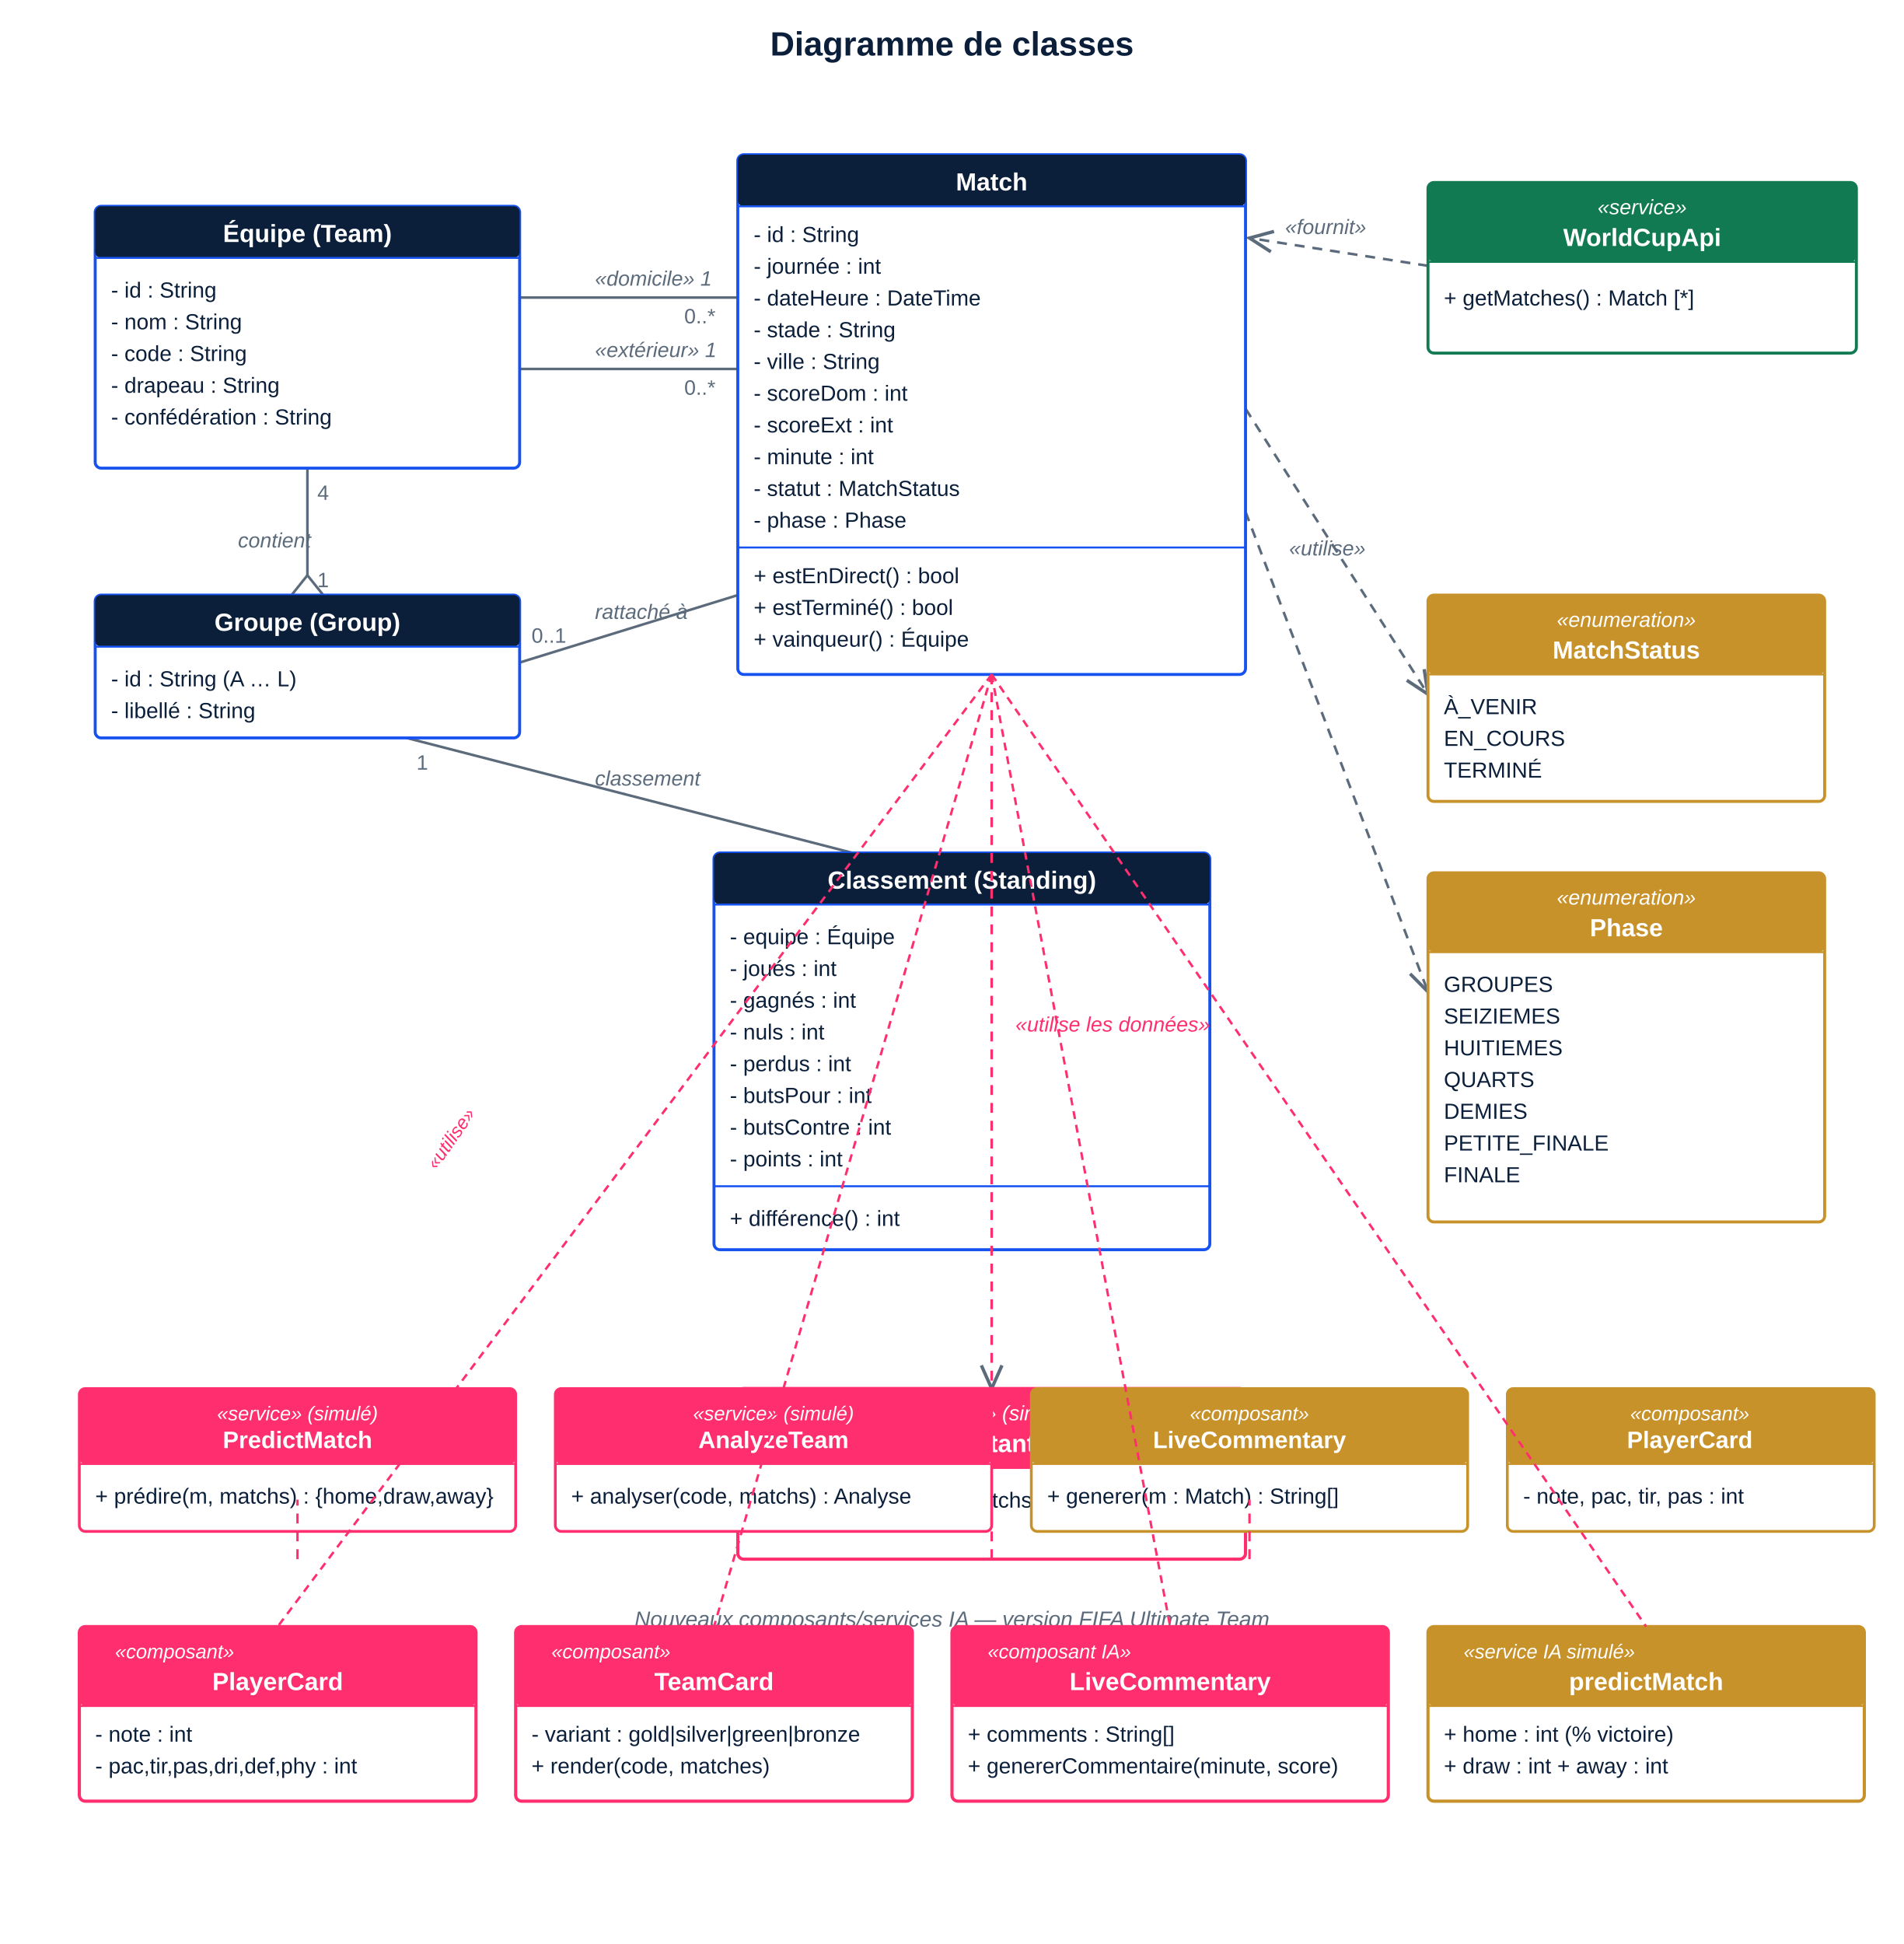
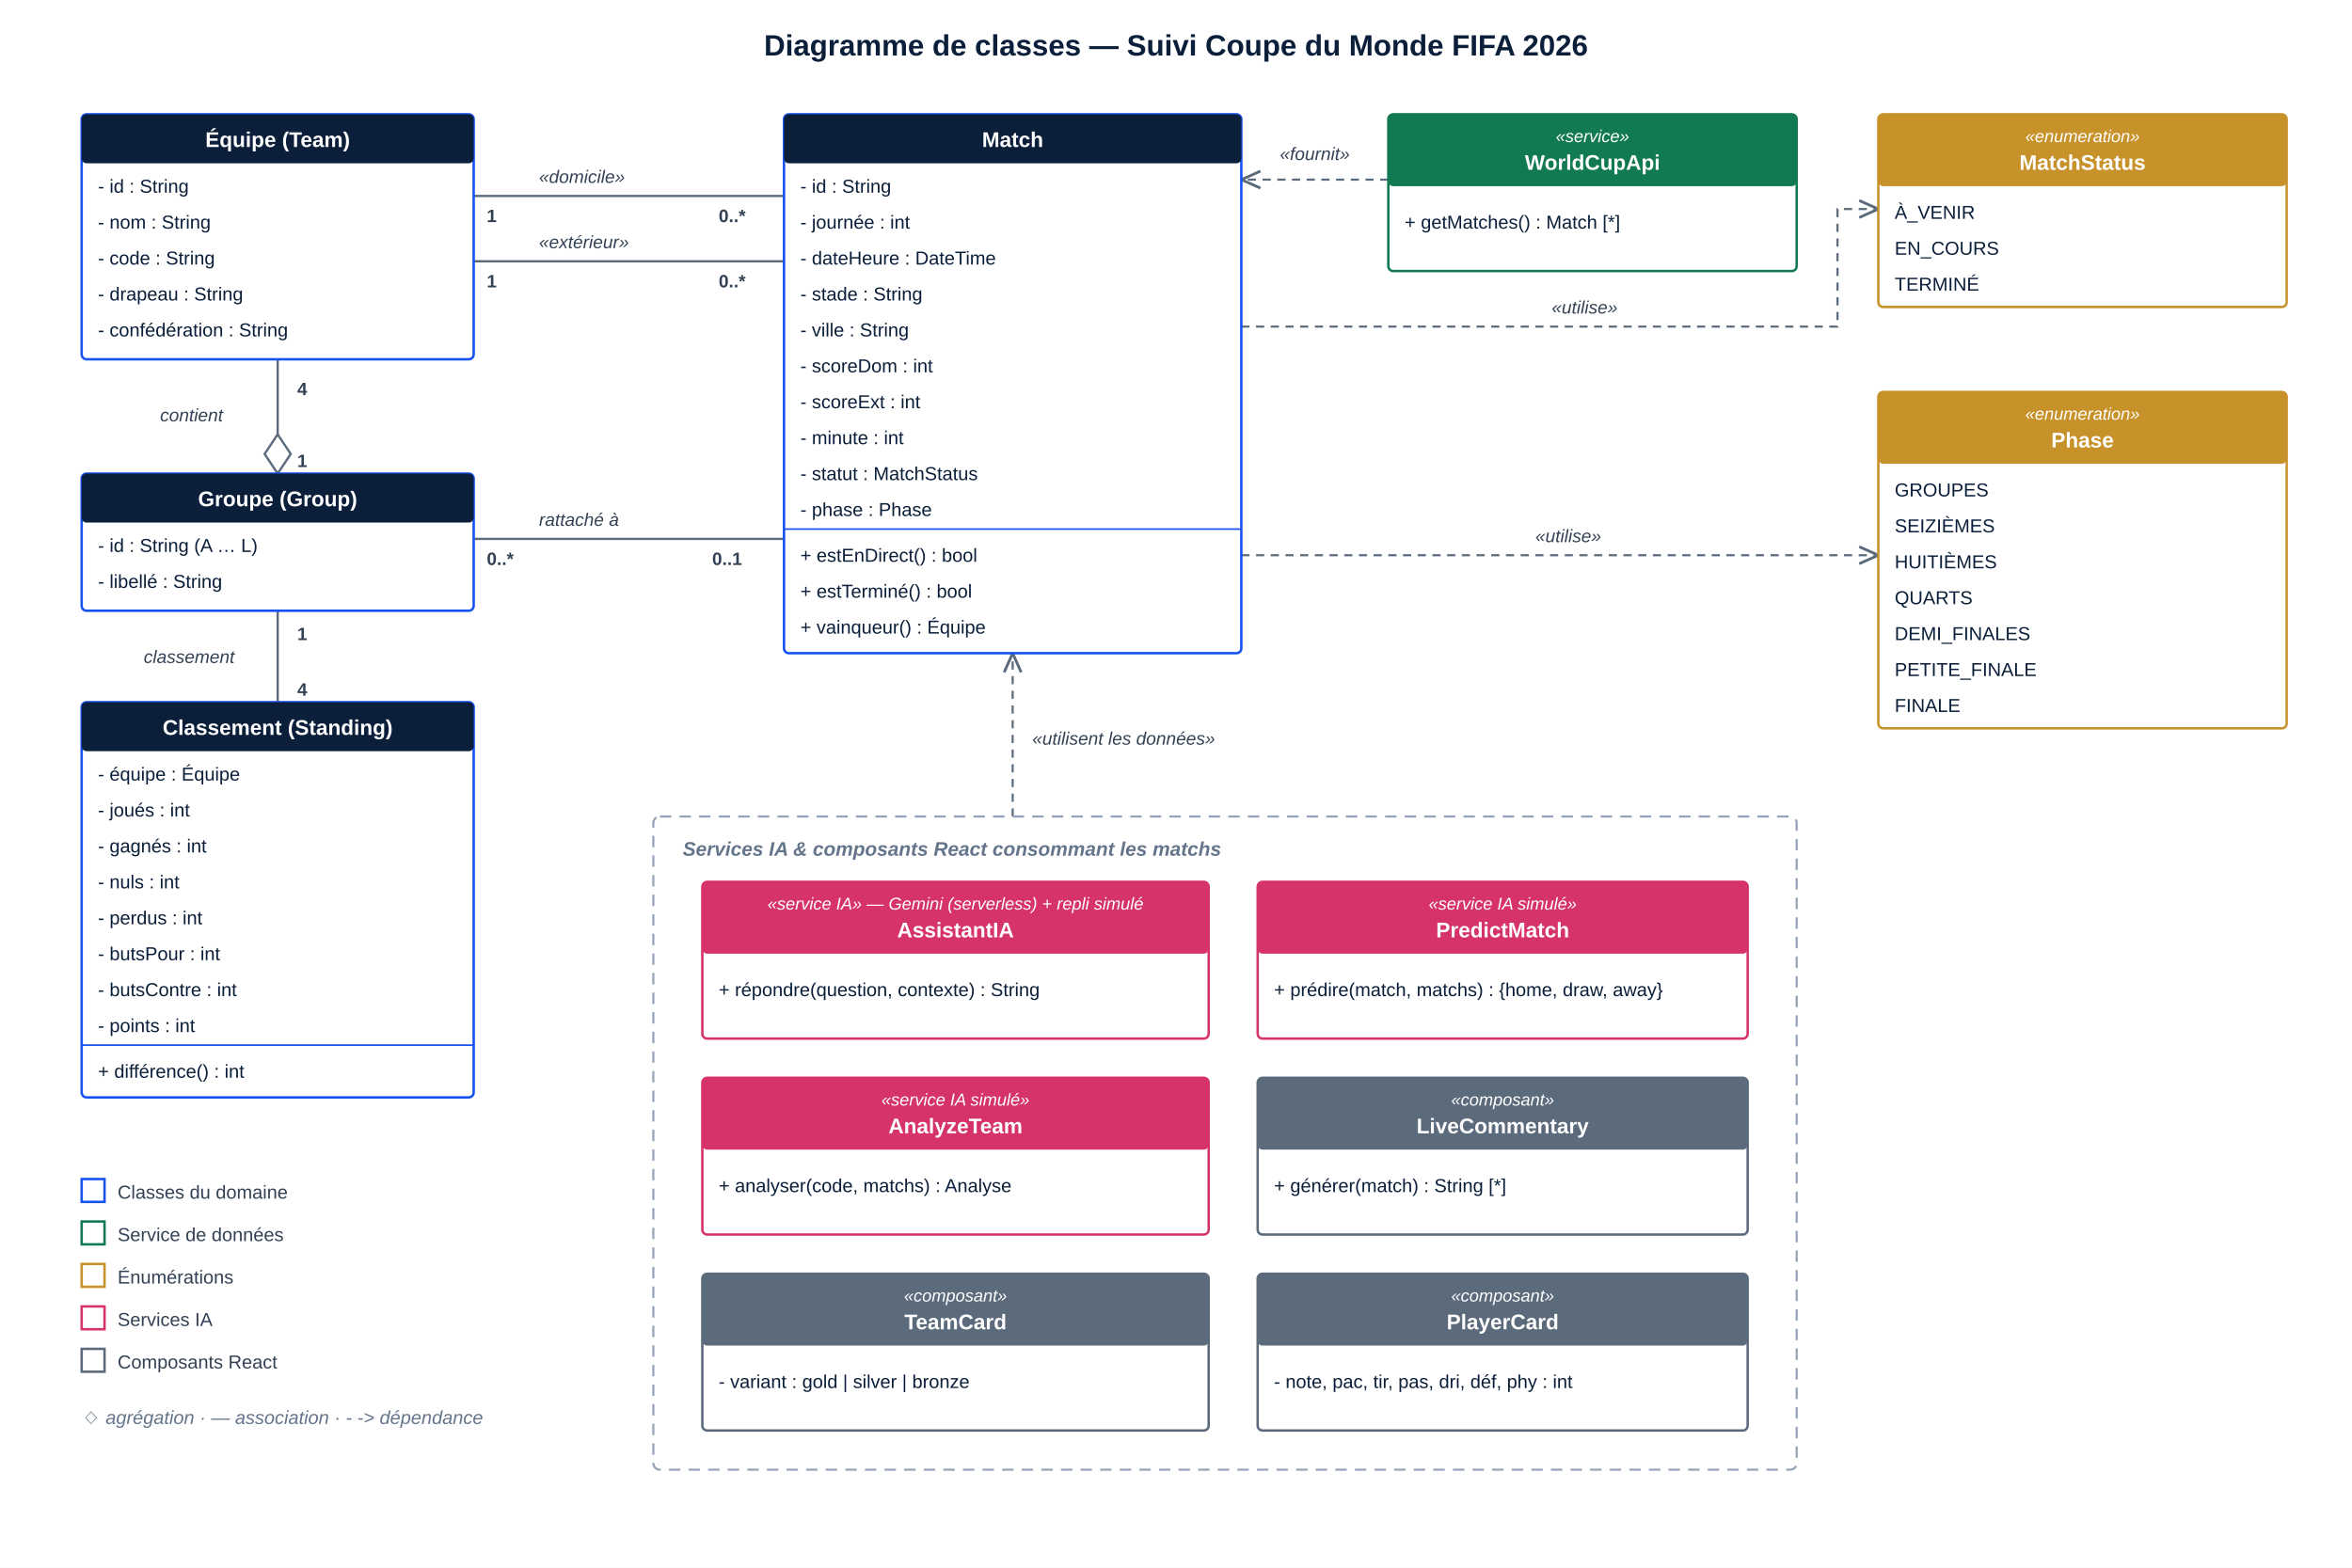
- <svg xmlns="http://www.w3.org/2000/svg" viewBox="0 0 960 980" font-family="Arial, Helvetica, sans-serif">
+ <svg xmlns="http://www.w3.org/2000/svg" viewBox="0 0 1440 960" font-family="Arial, Helvetica, sans-serif">
  <defs>
    <marker id="dep" markerWidth="12" markerHeight="12" refX="10" refY="5" orient="auto">
      <path d="M1,1 L10,5 L1,9" fill="none" stroke="#5C6B7C" stroke-width="1.3" />
    </marker>
  </defs>
-   <rect width="960" height="980" fill="#FFFFFF" />
-   <text x="480" y="28" text-anchor="middle" font-size="17" font-weight="bold" fill="#0B1F3A">Diagramme de classes</text>
-   <g stroke="#5C6B7C" stroke-width="1.3" fill="none">
-     <line x1="155" y1="300" x2="155" y2="236" />
-     <polygon points="155,290 147,300 155,310 163,300" fill="#FFFFFF" stroke="#5C6B7C" />
-     <line x1="262" y1="150" x2="372" y2="150" />
-     <line x1="262" y1="186" x2="372" y2="186" />
-     <line x1="262" y1="334" x2="372" y2="300" />
-     <line x1="430" y1="430" x2="205" y2="372" />
+   <rect width="1440" height="960" fill="#FFFFFF" />
+   <text x="720" y="34" text-anchor="middle" font-size="18" font-weight="bold" fill="#0B1F3A">Diagramme de classes — Suivi Coupe du Monde FIFA 2026</text>
+   <g stroke="#5C6B7C" stroke-width="1.4" fill="none">
+     <line x1="170" y1="220" x2="170" y2="290" />
+     <line x1="170" y1="374" x2="170" y2="430" />
+     <line x1="290" y1="120" x2="480" y2="120" />
+     <line x1="290" y1="160" x2="480" y2="160" />
+     <line x1="290" y1="330" x2="480" y2="330" />
  </g>
+   <polygon points="170,290 162,278 170,266 178,278" fill="#FFFFFF" stroke="#5C6B7C" stroke-width="1.4" />
  <g stroke="#5C6B7C" stroke-width="1.3" stroke-dasharray="5 4" fill="none">
-     <line x1="628" y1="206" x2="720" y2="350" marker-end="url(#dep)" />
-     <line x1="628" y1="258" x2="720" y2="500" marker-end="url(#dep)" />
-     <line x1="720" y1="134" x2="630" y2="120" marker-end="url(#dep)" />
+     <line x1="850" y1="110" x2="760" y2="110" marker-end="url(#dep)" />
+     <path d="M760,200 L1125,200 L1125,128 L1150,128" marker-end="url(#dep)" />
+     <line x1="760" y1="340" x2="1150" y2="340" marker-end="url(#dep)" />
+     <line x1="620" y1="500" x2="620" y2="400" marker-end="url(#dep)" />
  </g>
-   <g font-size="10.5" fill="#5C6B7C">
-     <text x="160" y="252">4</text>
-     <text x="160" y="296">1</text>
-     <text x="120" y="276" font-style="italic">contient</text>
-     <text x="300" y="144" font-style="italic">«domicile» 1</text>
-     <text x="345" y="163">0..*</text>
-     <text x="300" y="180" font-style="italic">«extérieur» 1</text>
-     <text x="345" y="199">0..*</text>
-     <text x="268" y="324">0..1</text>
-     <text x="300" y="312" font-style="italic">rattaché à</text>
-     <text x="300" y="396" font-style="italic">classement</text>
-     <text x="210" y="388">1</text>
-     <text x="430" y="446">4</text>
-     <text x="650" y="280" font-style="italic" fill="#5C6B7C">«utilise»</text>
-     <text x="648" y="118" font-style="italic">«fournit»</text>
+   <g font-size="11" fill="#334155">
+     <text x="182" y="242" font-weight="bold">4</text>
+     <text x="98" y="258" font-style="italic">contient</text>
+     <text x="182" y="286" font-weight="bold">1</text>
+     <text x="182" y="392" font-weight="bold">1</text>
+     <text x="88" y="406" font-style="italic">classement</text>
+     <text x="182" y="426" font-weight="bold">4</text>
+     <text x="330" y="112" font-style="italic">«domicile»</text>
+     <text x="298" y="136" font-weight="bold">1</text>
+     <text x="440" y="136" font-weight="bold">0..*</text>
+     <text x="330" y="152" font-style="italic">«extérieur»</text>
+     <text x="298" y="176" font-weight="bold">1</text>
+     <text x="440" y="176" font-weight="bold">0..*</text>
+     <text x="330" y="322" font-style="italic">rattaché à</text>
+     <text x="298" y="346" font-weight="bold">0..*</text>
+     <text x="436" y="346" font-weight="bold">0..1</text>
+     <text x="805" y="98" text-anchor="middle" font-style="italic">«fournit»</text>
+     <text x="950" y="192" font-style="italic">«utilise»</text>
+     <text x="940" y="332" font-style="italic">«utilise»</text>
+     <text x="632" y="456" font-style="italic">«utilisent les données»</text>
  </g>
  <g>
-     <rect x="48" y="104" width="214" height="132" rx="3" fill="#FFFFFF" stroke="#1652F0" stroke-width="1.5" />
-     <rect x="48" y="104" width="214" height="26" rx="3" fill="#0B1F3A" />
-     <text x="155" y="122" text-anchor="middle" font-size="12.5" font-weight="bold" fill="#FFFFFF">Équipe (Team)</text>
-     <line x1="48" y1="130" x2="262" y2="130" stroke="#1652F0" />
-     <g font-size="11" fill="#0B1F3A">
-       <text x="56" y="150">- id : String</text>
-       <text x="56" y="166">- nom : String</text>
-       <text x="56" y="182">- code : String</text>
-       <text x="56" y="198">- drapeau : String</text>
-       <text x="56" y="214">- confédération : String</text>
+     <rect x="50" y="70" width="240" height="150" rx="3" fill="#FFFFFF" stroke="#1652F0" stroke-width="1.5" />
+     <rect x="50" y="70" width="240" height="30" rx="3" fill="#0B1F3A" />
+     <text x="170" y="90" text-anchor="middle" font-size="13" font-weight="bold" fill="#FFFFFF">Équipe (Team)</text>
+     <g font-size="11.5" fill="#0B1F3A">
+       <text x="60" y="118">- id : String</text>
+       <text x="60" y="140">- nom : String</text>
+       <text x="60" y="162">- code : String</text>
+       <text x="60" y="184">- drapeau : String</text>
+       <text x="60" y="206">- confédération : String</text>
    </g>
  </g>
  <g>
-     <rect x="48" y="300" width="214" height="72" rx="3" fill="#FFFFFF" stroke="#1652F0" stroke-width="1.5" />
-     <rect x="48" y="300" width="214" height="26" rx="3" fill="#0B1F3A" />
-     <text x="155" y="318" text-anchor="middle" font-size="12.5" font-weight="bold" fill="#FFFFFF">Groupe (Group)</text>
-     <line x1="48" y1="326" x2="262" y2="326" stroke="#1652F0" />
-     <g font-size="11" fill="#0B1F3A">
-       <text x="56" y="346">- id : String  (A … L)</text>
-       <text x="56" y="362">- libellé : String</text>
+     <rect x="50" y="290" width="240" height="84" rx="3" fill="#FFFFFF" stroke="#1652F0" stroke-width="1.5" />
+     <rect x="50" y="290" width="240" height="30" rx="3" fill="#0B1F3A" />
+     <text x="170" y="310" text-anchor="middle" font-size="13" font-weight="bold" fill="#FFFFFF">Groupe (Group)</text>
+     <g font-size="11.5" fill="#0B1F3A">
+       <text x="60" y="338">- id : String (A … L)</text>
+       <text x="60" y="360">- libellé : String</text>
    </g>
  </g>
  <g>
-     <rect x="372" y="78" width="256" height="262" rx="3" fill="#FFFFFF" stroke="#1652F0" stroke-width="1.5" />
-     <rect x="372" y="78" width="256" height="26" rx="3" fill="#0B1F3A" />
-     <text x="500" y="96" text-anchor="middle" font-size="12.5" font-weight="bold" fill="#FFFFFF">Match</text>
-     <line x1="372" y1="104" x2="628" y2="104" stroke="#1652F0" />
-     <g font-size="11" fill="#0B1F3A">
-       <text x="380" y="122">- id : String</text>
-       <text x="380" y="138">- journée : int</text>
-       <text x="380" y="154">- dateHeure : DateTime</text>
-       <text x="380" y="170">- stade : String</text>
-       <text x="380" y="186">- ville : String</text>
-       <text x="380" y="202">- scoreDom : int</text>
-       <text x="380" y="218">- scoreExt : int</text>
-       <text x="380" y="234">- minute : int</text>
-       <text x="380" y="250">- statut : MatchStatus</text>
-       <text x="380" y="266">- phase : Phase</text>
+     <rect x="50" y="430" width="240" height="242" rx="3" fill="#FFFFFF" stroke="#1652F0" stroke-width="1.5" />
+     <rect x="50" y="430" width="240" height="30" rx="3" fill="#0B1F3A" />
+     <text x="170" y="450" text-anchor="middle" font-size="13" font-weight="bold" fill="#FFFFFF">Classement (Standing)</text>
+     <g font-size="11.5" fill="#0B1F3A">
+       <text x="60" y="478">- équipe : Équipe</text>
+       <text x="60" y="500">- joués : int</text>
+       <text x="60" y="522">- gagnés : int</text>
+       <text x="60" y="544">- nuls : int</text>
+       <text x="60" y="566">- perdus : int</text>
+       <text x="60" y="588">- butsPour : int</text>
+       <text x="60" y="610">- butsContre : int</text>
+       <text x="60" y="632">- points : int</text>
    </g>
-     <line x1="372" y1="276" x2="628" y2="276" stroke="#1652F0" />
-     <g font-size="11" fill="#0B1F3A">
-       <text x="380" y="294">+ estEnDirect() : bool</text>
-       <text x="380" y="310">+ estTerminé() : bool</text>
-       <text x="380" y="326">+ vainqueur() : Équipe</text>
+     <line x1="50" y1="640" x2="290" y2="640" stroke="#1652F0" />
+     <text x="60" y="660" font-size="11.5" fill="#0B1F3A">+ différence() : int</text>
+   </g>
+   <g>
+     <rect x="480" y="70" width="280" height="330" rx="3" fill="#FFFFFF" stroke="#1652F0" stroke-width="1.5" />
+     <rect x="480" y="70" width="280" height="30" rx="3" fill="#0B1F3A" />
+     <text x="620" y="90" text-anchor="middle" font-size="13" font-weight="bold" fill="#FFFFFF">Match</text>
+     <g font-size="11.5" fill="#0B1F3A">
+       <text x="490" y="118">- id : String</text>
+       <text x="490" y="140">- journée : int</text>
+       <text x="490" y="162">- dateHeure : DateTime</text>
+       <text x="490" y="184">- stade : String</text>
+       <text x="490" y="206">- ville : String</text>
+       <text x="490" y="228">- scoreDom : int</text>
+       <text x="490" y="250">- scoreExt : int</text>
+       <text x="490" y="272">- minute : int</text>
+       <text x="490" y="294">- statut : MatchStatus</text>
+       <text x="490" y="316">- phase : Phase</text>
+     </g>
+     <line x1="480" y1="324" x2="760" y2="324" stroke="#1652F0" />
+     <g font-size="11.5" fill="#0B1F3A">
+       <text x="490" y="344">+ estEnDirect() : bool</text>
+       <text x="490" y="366">+ estTerminé() : bool</text>
+       <text x="490" y="388">+ vainqueur() : Équipe</text>
    </g>
  </g>
  <g>
-     <rect x="360" y="430" width="250" height="200" rx="3" fill="#FFFFFF" stroke="#1652F0" stroke-width="1.5" />
-     <rect x="360" y="430" width="250" height="26" rx="3" fill="#0B1F3A" />
-     <text x="485" y="448" text-anchor="middle" font-size="12.5" font-weight="bold" fill="#FFFFFF">Classement (Standing)</text>
-     <line x1="360" y1="456" x2="610" y2="456" stroke="#1652F0" />
-     <g font-size="11" fill="#0B1F3A">
-       <text x="368" y="476">- equipe : Équipe</text>
-       <text x="368" y="492">- joués : int</text>
-       <text x="368" y="508">- gagnés : int</text>
-       <text x="368" y="524">- nuls : int</text>
-       <text x="368" y="540">- perdus : int</text>
-       <text x="368" y="556">- butsPour : int</text>
-       <text x="368" y="572">- butsContre : int</text>
-       <text x="368" y="588">- points : int</text>
-     </g>
-     <line x1="360" y1="598" x2="610" y2="598" stroke="#1652F0" />
-     <text x="368" y="618" font-size="11" fill="#0B1F3A">+ différence() : int</text>
+     <rect x="850" y="70" width="250" height="96" rx="3" fill="#FFFFFF" stroke="#127A52" stroke-width="1.5" />
+     <rect x="850" y="70" width="250" height="44" rx="3" fill="#127A52" />
+     <text x="975" y="87" text-anchor="middle" font-size="10.5" fill="#FFFFFF" font-style="italic">«service»</text>
+     <text x="975" y="104" text-anchor="middle" font-size="13" font-weight="bold" fill="#FFFFFF">WorldCupApi</text>
+     <text x="860" y="140" font-size="11.5" fill="#0B1F3A">+ getMatches() : Match [*]</text>
  </g>
  <g>
-     <rect x="720" y="92" width="216" height="86" rx="3" fill="#FFFFFF" stroke="#127A52" stroke-width="1.5" />
-     <rect x="720" y="92" width="216" height="40" rx="3" fill="#127A52" />
-     <text x="828" y="108" text-anchor="middle" font-size="10.5" fill="#FFFFFF" font-style="italic">«service»</text>
-     <text x="828" y="124" text-anchor="middle" font-size="12.5" font-weight="bold" fill="#FFFFFF">WorldCupApi</text>
-     <line x1="720" y1="132" x2="936" y2="132" stroke="#127A52" />
-     <text x="728" y="154" font-size="11" fill="#0B1F3A">+ getMatches() : Match [*]</text>
-   </g>
-   <g>
-     <rect x="720" y="300" width="200" height="104" rx="3" fill="#FFFFFF" stroke="#C8922A" stroke-width="1.5" />
-     <rect x="720" y="300" width="200" height="40" rx="3" fill="#C8922A" />
-     <text x="820" y="316" text-anchor="middle" font-size="10.5" fill="#FFFFFF" font-style="italic">«enumeration»</text>
-     <text x="820" y="332" text-anchor="middle" font-size="12.5" font-weight="bold" fill="#FFFFFF">MatchStatus</text>
-     <line x1="720" y1="340" x2="920" y2="340" stroke="#C8922A" />
-     <g font-size="11" fill="#0B1F3A">
-       <text x="728" y="360">À_VENIR</text>
-       <text x="728" y="376">EN_COURS</text>
-       <text x="728" y="392">TERMINÉ</text>
+     <rect x="1150" y="70" width="250" height="118" rx="3" fill="#FFFFFF" stroke="#C8922A" stroke-width="1.5" />
+     <rect x="1150" y="70" width="250" height="44" rx="3" fill="#C8922A" />
+     <text x="1275" y="87" text-anchor="middle" font-size="10.5" fill="#FFFFFF" font-style="italic">«enumeration»</text>
+     <text x="1275" y="104" text-anchor="middle" font-size="13" font-weight="bold" fill="#FFFFFF">MatchStatus</text>
+     <g font-size="11.5" fill="#0B1F3A">
+       <text x="1160" y="134">À_VENIR</text>
+       <text x="1160" y="156">EN_COURS</text>
+       <text x="1160" y="178">TERMINÉ</text>
    </g>
  </g>
  <g>
-     <rect x="720" y="440" width="200" height="176" rx="3" fill="#FFFFFF" stroke="#C8922A" stroke-width="1.5" />
-     <rect x="720" y="440" width="200" height="40" rx="3" fill="#C8922A" />
-     <text x="820" y="456" text-anchor="middle" font-size="10.5" fill="#FFFFFF" font-style="italic">«enumeration»</text>
-     <text x="820" y="472" text-anchor="middle" font-size="12.5" font-weight="bold" fill="#FFFFFF">Phase</text>
-     <line x1="720" y1="480" x2="920" y2="480" stroke="#C8922A" />
-     <g font-size="11" fill="#0B1F3A">
-       <text x="728" y="500">GROUPES</text>
-       <text x="728" y="516">SEIZIEMES</text>
-       <text x="728" y="532">HUITIEMES</text>
-       <text x="728" y="548">QUARTS</text>
-       <text x="728" y="564">DEMIES</text>
-       <text x="728" y="580">PETITE_FINALE</text>
-       <text x="728" y="596">FINALE</text>
+     <rect x="1150" y="240" width="250" height="206" rx="3" fill="#FFFFFF" stroke="#C8922A" stroke-width="1.5" />
+     <rect x="1150" y="240" width="250" height="44" rx="3" fill="#C8922A" />
+     <text x="1275" y="257" text-anchor="middle" font-size="10.5" fill="#FFFFFF" font-style="italic">«enumeration»</text>
+     <text x="1275" y="274" text-anchor="middle" font-size="13" font-weight="bold" fill="#FFFFFF">Phase</text>
+     <g font-size="11.5" fill="#0B1F3A">
+       <text x="1160" y="304">GROUPES</text>
+       <text x="1160" y="326">SEIZIÈMES</text>
+       <text x="1160" y="348">HUITIÈMES</text>
+       <text x="1160" y="370">QUARTS</text>
+       <text x="1160" y="392">DEMI_FINALES</text>
+       <text x="1160" y="414">PETITE_FINALE</text>
+       <text x="1160" y="436">FINALE</text>
    </g>
  </g>
-   <g stroke="#FF2E6E" stroke-width="1.3" stroke-dasharray="5 4" fill="none">
-     <line x1="500" y1="340" x2="500" y2="700" marker-end="url(#dep)" />
-   </g>
-   <text x="512" y="520" font-size="10.5" font-style="italic" fill="#FF2E6E">«utilise les données»</text>
  <g>
-     <rect x="372" y="700" width="256" height="86" rx="3" fill="#FFFFFF" stroke="#FF2E6E" stroke-width="1.6" />
-     <rect x="372" y="700" width="256" height="40" rx="3" fill="#FF2E6E" />
-     <text x="500" y="716" text-anchor="middle" font-size="10.5" fill="#FFFFFF" font-style="italic">«service» (simulé)</text>
-     <text x="500" y="732" text-anchor="middle" font-size="12.5" font-weight="bold" fill="#FFFFFF">AssistantIA</text>
-     <line x1="372" y1="740" x2="628" y2="740" stroke="#FF2E6E" />
-     <text x="380" y="760" font-size="11" fill="#0B1F3A">+ repondre(question, matchs) : String</text>
+     <rect x="400" y="500" width="700" height="400" rx="4" fill="none" stroke="#94A3B8" stroke-width="1.3" stroke-dasharray="7 5" />
+     <text x="418" y="524" font-size="12" font-weight="bold" fill="#64748B" font-style="italic">Services IA &amp; composants React consommant les matchs</text>
  </g>
  <g>
-     <rect x="40" y="700" width="220" height="72" rx="3" fill="#FFFFFF" stroke="#FF2E6E" stroke-width="1.4" />
-     <rect x="40" y="700" width="220" height="38" rx="3" fill="#FF2E6E" />
-     <text x="150" y="716" text-anchor="middle" font-size="10" fill="#FFFFFF" font-style="italic">«service» (simulé)</text>
-     <text x="150" y="730" text-anchor="middle" font-size="12" font-weight="bold" fill="#FFFFFF">PredictMatch</text>
-     <line x1="40" y1="738" x2="260" y2="738" stroke="#FF2E6E" />
-     <text x="48" y="758" font-size="11" fill="#0B1F3A">+ prédire(m, matchs) : {home,draw,away}</text>
+     <rect x="430" y="540" width="310" height="96" rx="3" fill="#FFFFFF" stroke="#D6336C" stroke-width="1.5" />
+     <rect x="430" y="540" width="310" height="44" rx="3" fill="#D6336C" />
+     <text x="585" y="557" text-anchor="middle" font-size="10.5" fill="#FFFFFF" font-style="italic">«service IA» — Gemini (serverless) + repli simulé</text>
+     <text x="585" y="574" text-anchor="middle" font-size="13" font-weight="bold" fill="#FFFFFF">AssistantIA</text>
+     <text x="440" y="610" font-size="11.5" fill="#0B1F3A">+ répondre(question, contexte) : String</text>
  </g>
  <g>
-     <rect x="280" y="700" width="220" height="72" rx="3" fill="#FFFFFF" stroke="#FF2E6E" stroke-width="1.4" />
-     <rect x="280" y="700" width="220" height="38" rx="3" fill="#FF2E6E" />
-     <text x="390" y="716" text-anchor="middle" font-size="10" fill="#FFFFFF" font-style="italic">«service» (simulé)</text>
-     <text x="390" y="730" text-anchor="middle" font-size="12" font-weight="bold" fill="#FFFFFF">AnalyzeTeam</text>
-     <line x1="280" y1="738" x2="500" y2="738" stroke="#FF2E6E" />
-     <text x="288" y="758" font-size="11" fill="#0B1F3A">+ analyser(code, matchs) : Analyse</text>
+     <rect x="770" y="540" width="300" height="96" rx="3" fill="#FFFFFF" stroke="#D6336C" stroke-width="1.5" />
+     <rect x="770" y="540" width="300" height="44" rx="3" fill="#D6336C" />
+     <text x="920" y="557" text-anchor="middle" font-size="10.5" fill="#FFFFFF" font-style="italic">«service IA simulé»</text>
+     <text x="920" y="574" text-anchor="middle" font-size="13" font-weight="bold" fill="#FFFFFF">PredictMatch</text>
+     <text x="780" y="610" font-size="11.5" fill="#0B1F3A">+ prédire(match, matchs) : {home, draw, away}</text>
  </g>
  <g>
-     <rect x="520" y="700" width="220" height="72" rx="3" fill="#FFFFFF" stroke="#C8922A" stroke-width="1.4" />
-     <rect x="520" y="700" width="220" height="38" rx="3" fill="#C8922A" />
-     <text x="630" y="716" text-anchor="middle" font-size="10" fill="#FFFFFF" font-style="italic">«composant»</text>
-     <text x="630" y="730" text-anchor="middle" font-size="12" font-weight="bold" fill="#FFFFFF">LiveCommentary</text>
-     <line x1="520" y1="738" x2="740" y2="738" stroke="#C8922A" />
-     <text x="528" y="758" font-size="11" fill="#0B1F3A">+ generer(m : Match) : String[]</text>
+     <rect x="430" y="660" width="310" height="96" rx="3" fill="#FFFFFF" stroke="#D6336C" stroke-width="1.5" />
+     <rect x="430" y="660" width="310" height="44" rx="3" fill="#D6336C" />
+     <text x="585" y="677" text-anchor="middle" font-size="10.5" fill="#FFFFFF" font-style="italic">«service IA simulé»</text>
+     <text x="585" y="694" text-anchor="middle" font-size="13" font-weight="bold" fill="#FFFFFF">AnalyzeTeam</text>
+     <text x="440" y="730" font-size="11.5" fill="#0B1F3A">+ analyser(code, matchs) : Analyse</text>
  </g>
  <g>
-     <rect x="760" y="700" width="185" height="72" rx="3" fill="#FFFFFF" stroke="#C8922A" stroke-width="1.4" />
-     <rect x="760" y="700" width="185" height="38" rx="3" fill="#C8922A" />
-     <text x="852" y="716" text-anchor="middle" font-size="10" fill="#FFFFFF" font-style="italic">«composant»</text>
-     <text x="852" y="730" text-anchor="middle" font-size="12" font-weight="bold" fill="#FFFFFF">PlayerCard</text>
-     <line x1="760" y1="738" x2="945" y2="738" stroke="#C8922A" />
-     <text x="768" y="758" font-size="11" fill="#0B1F3A">- note, pac, tir, pas : int</text>
-   </g>
-   <g stroke="#FF2E6E" stroke-width="1.2" stroke-dasharray="5 4" fill="none">
-     <line x1="500" y1="786" x2="500" y2="756" />
-     <line x1="150" y1="786" x2="150" y2="756" />
-     <line x1="630" y1="786" x2="630" y2="756" />
-   </g>
-   <text x="480" y="820" text-anchor="middle" font-size="11" fill="#5C6B7C" font-style="italic">Nouveaux composants/services IA — version FIFA Ultimate Team</text>
-   <g>
-     <rect x="40" y="820" width="200" height="88" rx="3" fill="#FFFFFF" stroke="#FF2E6E" stroke-width="1.6" />
-     <rect x="40" y="820" width="200" height="40" rx="3" fill="#FF2E6E" />
-     <text x="58" y="836" font-size="10" fill="#FFFFFF" font-style="italic">«composant»</text>
-     <text x="140" y="852" text-anchor="middle" font-size="12.5" font-weight="bold" fill="#FFFFFF">PlayerCard</text>
-     <line x1="40" y1="860" x2="240" y2="860" stroke="#FF2E6E" />
-     <text x="48" y="878" font-size="11" fill="#0B1F3A">- note : int</text>
-     <text x="48" y="894" font-size="11" fill="#0B1F3A">- pac,tir,pas,dri,def,phy : int</text>
+     <rect x="770" y="660" width="300" height="96" rx="3" fill="#FFFFFF" stroke="#5C6B7C" stroke-width="1.5" />
+     <rect x="770" y="660" width="300" height="44" rx="3" fill="#5C6B7C" />
+     <text x="920" y="677" text-anchor="middle" font-size="10.5" fill="#FFFFFF" font-style="italic">«composant»</text>
+     <text x="920" y="694" text-anchor="middle" font-size="13" font-weight="bold" fill="#FFFFFF">LiveCommentary</text>
+     <text x="780" y="730" font-size="11.5" fill="#0B1F3A">+ générer(match) : String [*]</text>
  </g>
  <g>
-     <rect x="260" y="820" width="200" height="88" rx="3" fill="#FFFFFF" stroke="#FF2E6E" stroke-width="1.6" />
-     <rect x="260" y="820" width="200" height="40" rx="3" fill="#FF2E6E" />
-     <text x="278" y="836" font-size="10" fill="#FFFFFF" font-style="italic">«composant»</text>
-     <text x="360" y="852" text-anchor="middle" font-size="12.5" font-weight="bold" fill="#FFFFFF">TeamCard</text>
-     <line x1="260" y1="860" x2="460" y2="860" stroke="#FF2E6E" />
-     <text x="268" y="878" font-size="11" fill="#0B1F3A">- variant : gold|silver|green|bronze</text>
-     <text x="268" y="894" font-size="11" fill="#0B1F3A">+ render(code, matches)</text>
+     <rect x="430" y="780" width="310" height="96" rx="3" fill="#FFFFFF" stroke="#5C6B7C" stroke-width="1.5" />
+     <rect x="430" y="780" width="310" height="44" rx="3" fill="#5C6B7C" />
+     <text x="585" y="797" text-anchor="middle" font-size="10.5" fill="#FFFFFF" font-style="italic">«composant»</text>
+     <text x="585" y="814" text-anchor="middle" font-size="13" font-weight="bold" fill="#FFFFFF">TeamCard</text>
+     <text x="440" y="850" font-size="11.5" fill="#0B1F3A">- variant : gold | silver | bronze</text>
  </g>
  <g>
-     <rect x="480" y="820" width="220" height="88" rx="3" fill="#FFFFFF" stroke="#FF2E6E" stroke-width="1.6" />
-     <rect x="480" y="820" width="220" height="40" rx="3" fill="#FF2E6E" />
-     <text x="498" y="836" font-size="10" fill="#FFFFFF" font-style="italic">«composant IA»</text>
-     <text x="590" y="852" text-anchor="middle" font-size="12.5" font-weight="bold" fill="#FFFFFF">LiveCommentary</text>
-     <line x1="480" y1="860" x2="700" y2="860" stroke="#FF2E6E" />
-     <text x="488" y="878" font-size="11" fill="#0B1F3A">+ comments : String[]</text>
-     <text x="488" y="894" font-size="11" fill="#0B1F3A">+ genererCommentaire(minute, score)</text>
+     <rect x="770" y="780" width="300" height="96" rx="3" fill="#FFFFFF" stroke="#5C6B7C" stroke-width="1.5" />
+     <rect x="770" y="780" width="300" height="44" rx="3" fill="#5C6B7C" />
+     <text x="920" y="797" text-anchor="middle" font-size="10.5" fill="#FFFFFF" font-style="italic">«composant»</text>
+     <text x="920" y="814" text-anchor="middle" font-size="13" font-weight="bold" fill="#FFFFFF">PlayerCard</text>
+     <text x="780" y="850" font-size="11.5" fill="#0B1F3A">- note, pac, tir, pas, dri, déf, phy : int</text>
  </g>
-   <g>
-     <rect x="720" y="820" width="220" height="88" rx="3" fill="#FFFFFF" stroke="#C8922A" stroke-width="1.6" />
-     <rect x="720" y="820" width="220" height="40" rx="3" fill="#C8922A" />
-     <text x="738" y="836" font-size="10" fill="#FFFFFF" font-style="italic">«service IA simulé»</text>
-     <text x="830" y="852" text-anchor="middle" font-size="12.5" font-weight="bold" fill="#FFFFFF">predictMatch</text>
-     <line x1="720" y1="860" x2="940" y2="860" stroke="#C8922A" />
-     <text x="728" y="878" font-size="11" fill="#0B1F3A">+ home : int  (% victoire)</text>
-     <text x="728" y="894" font-size="11" fill="#0B1F3A">+ draw : int  + away : int</text>
+   <g font-size="11.5" fill="#334155">
+     <rect x="50" y="722" width="14" height="14" fill="#FFFFFF" stroke="#1652F0" stroke-width="1.5" />
+     <text x="72" y="734">Classes du domaine</text>
+     <rect x="50" y="748" width="14" height="14" fill="#FFFFFF" stroke="#127A52" stroke-width="1.5" />
+     <text x="72" y="760">Service de données</text>
+     <rect x="50" y="774" width="14" height="14" fill="#FFFFFF" stroke="#C8922A" stroke-width="1.5" />
+     <text x="72" y="786">Énumérations</text>
+     <rect x="50" y="800" width="14" height="14" fill="#FFFFFF" stroke="#D6336C" stroke-width="1.5" />
+     <text x="72" y="812">Services IA</text>
+     <rect x="50" y="826" width="14" height="14" fill="#FFFFFF" stroke="#5C6B7C" stroke-width="1.5" />
+     <text x="72" y="838">Composants React</text>
+     <text x="50" y="872" font-style="italic" fill="#64748B">◇ agrégation · — association · - -&gt; dépendance</text>
  </g>
-   <g stroke="#FF2E6E" stroke-width="1.2" stroke-dasharray="4 3" fill="none">
-     <line x1="500" y1="340" x2="140" y2="820" />
-     <line x1="500" y1="340" x2="360" y2="820" />
-     <line x1="500" y1="340" x2="590" y2="820" />
-     <line x1="500" y1="340" x2="830" y2="820" />
-   </g>
-   <text x="220" y="590" font-size="9.5" fill="#FF2E6E" font-style="italic" transform="rotate(-55 220 590)">«utilise»</text>
</svg>
